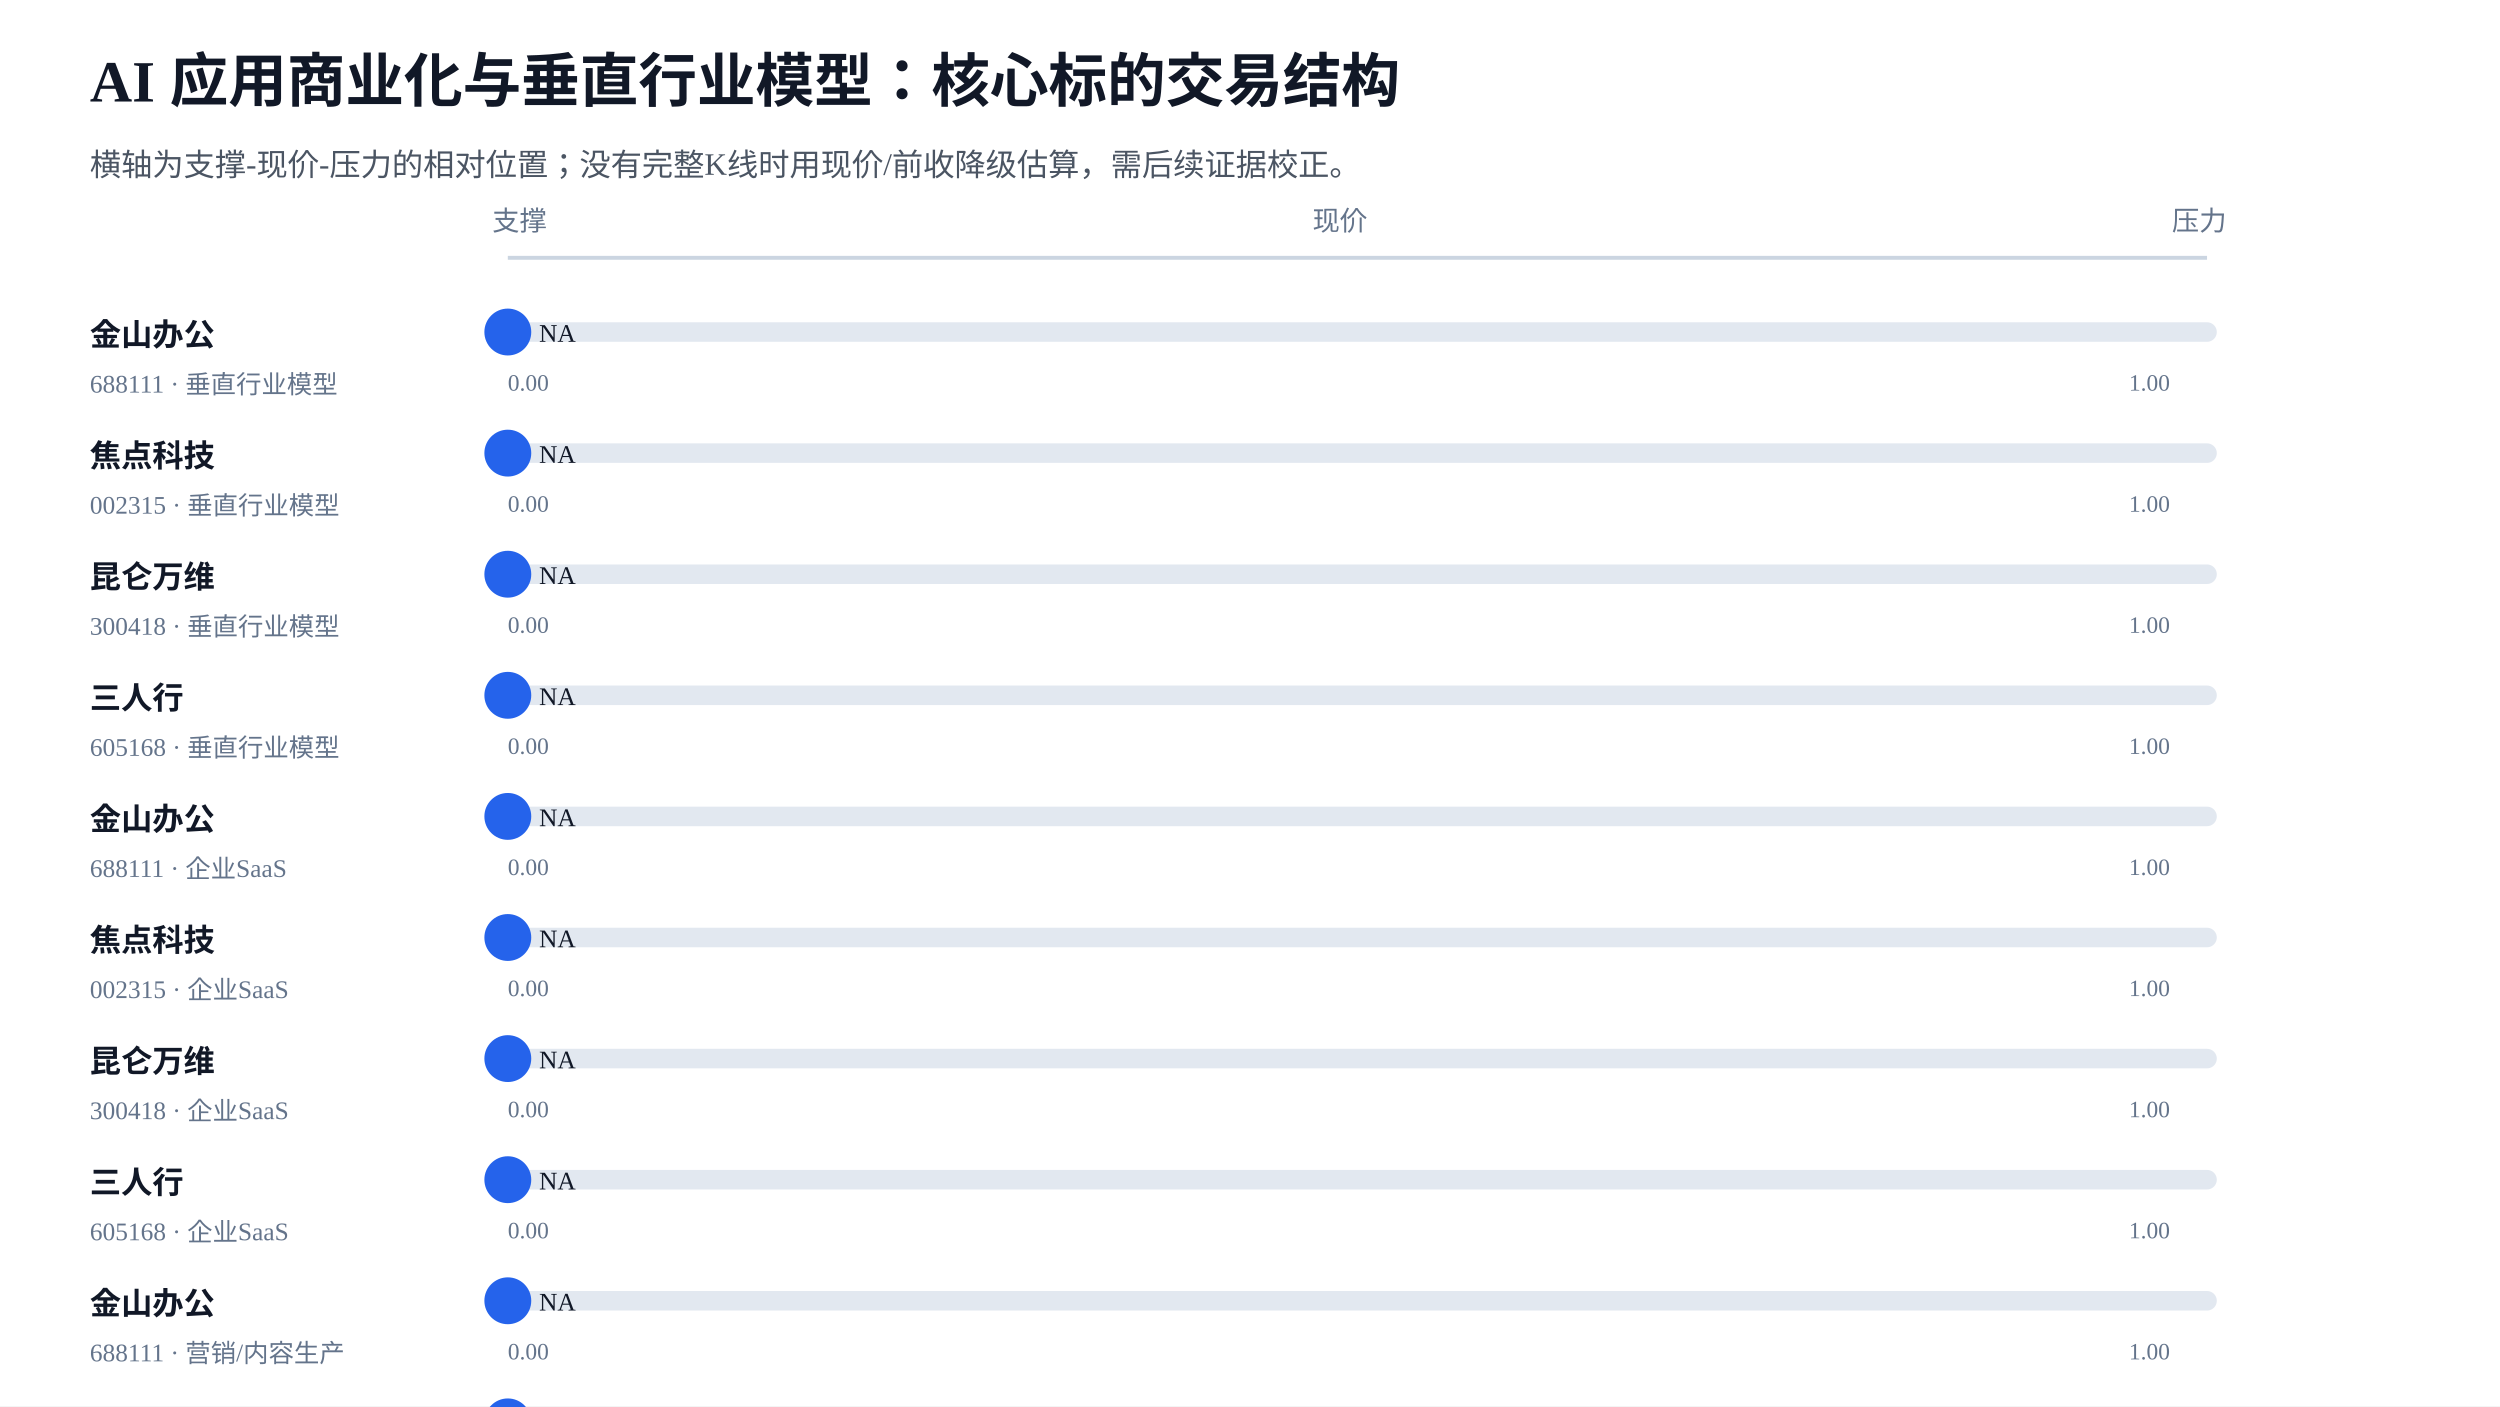
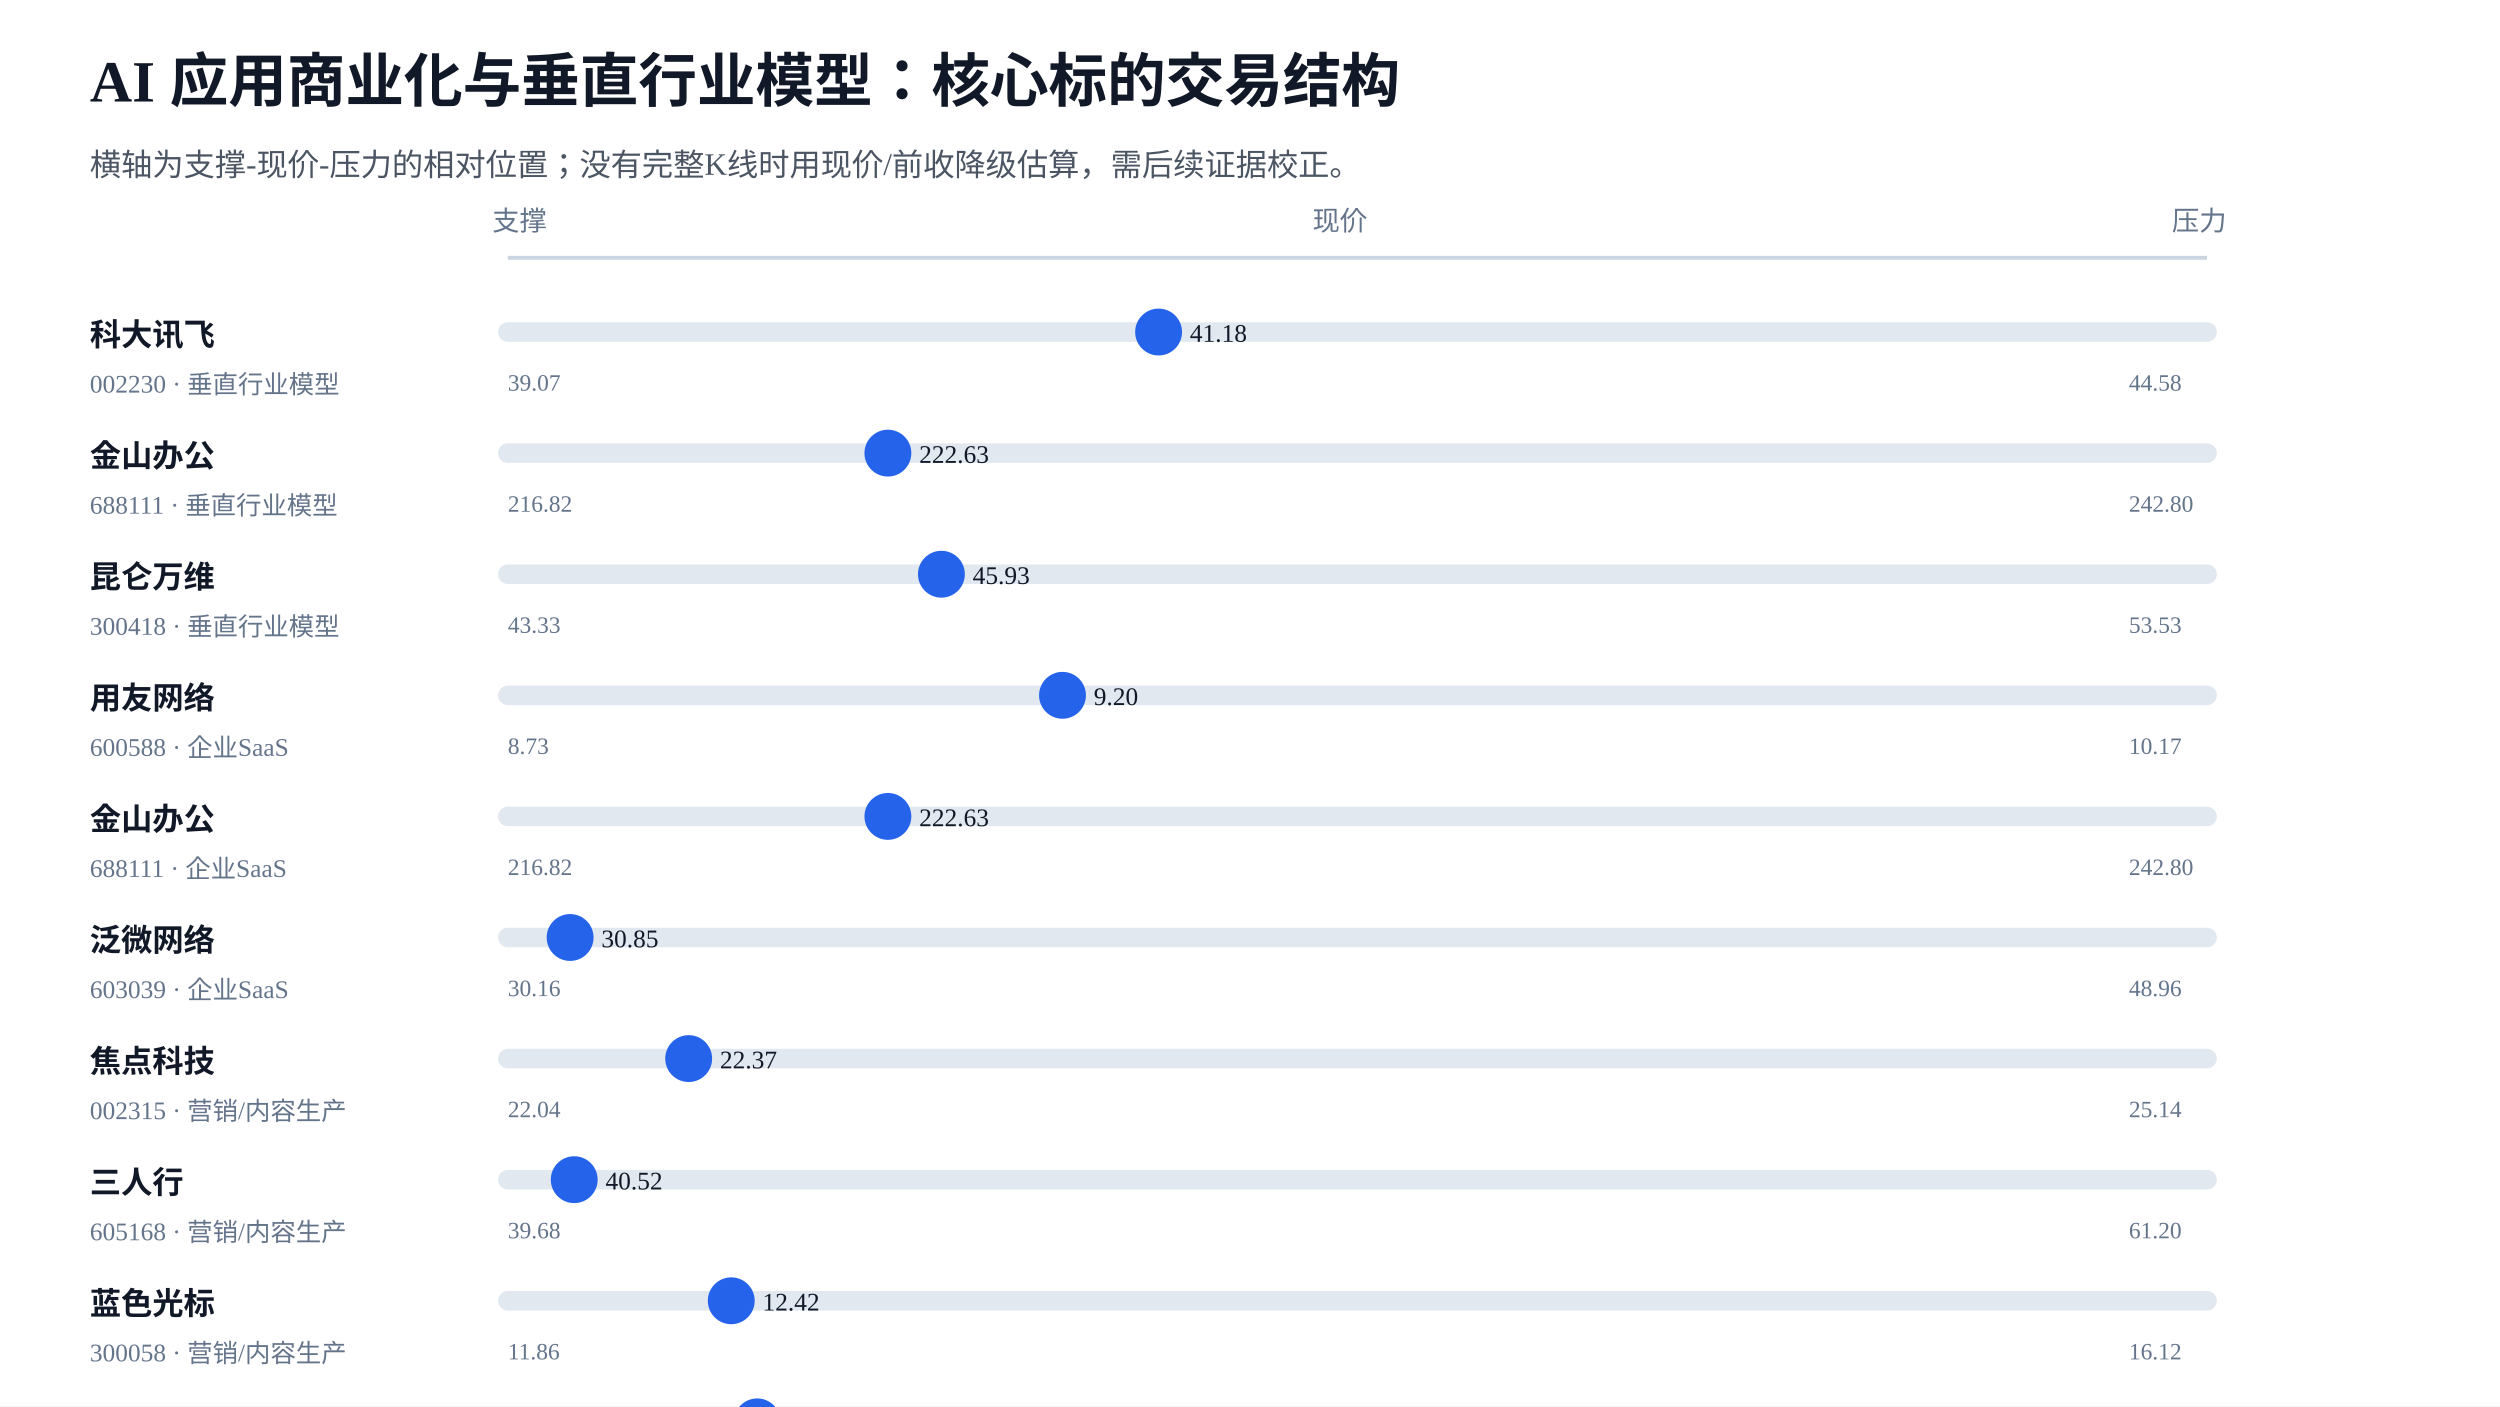
<svg xmlns="http://www.w3.org/2000/svg" width="1280" height="720" viewBox="0 0 1280 720">
  <rect width="100%" height="100%" fill="#ffffff" />
  <text x="46" y="52" font-size="30" font-weight="800" fill="#111827">AI 应用商业化与垂直行业模型：核心标的交易结构</text>
  <text x="46" y="90" font-size="16" fill="#4b5563">横轴为支撑-现价-压力的相对位置；没有完整K线时用现价/前收降级估算，需后续证据校正。</text>
  <line x1="260" y1="132" x2="1130" y2="132" stroke="#cbd5e1" stroke-width="2" />
  <text x="252" y="118" font-size="14" fill="#64748b">支撑</text>
  <text x="672" y="118" font-size="14" fill="#64748b">现价</text>
  <text x="1112" y="118" font-size="14" fill="#64748b">压力</text>
-   <text x="46" y="177" font-size="16" font-weight="700" fill="#111827">金山办公</text>
-   <text x="46" y="201" font-size="13" fill="#64748b">688111 · 垂直行业模型</text>
+   <text x="46" y="177" font-size="16" font-weight="700" fill="#111827">科大讯飞</text>
+   <text x="46" y="201" font-size="13" fill="#64748b">002230 · 垂直行业模型</text>
  <line x1="260" y1="170" x2="1130" y2="170" stroke="#e2e8f0" stroke-width="10" stroke-linecap="round" />
-   <circle cx="260.0" cy="170" r="12" fill="#2563eb" />
-   <text x="260" y="200" font-size="12" fill="#64748b">0.00</text>
-   <text x="276.0" y="175" font-size="13" fill="#111827">NA</text>
-   <text x="1090" y="200" font-size="12" fill="#64748b">1.00</text>
-   <text x="46" y="239" font-size="16" font-weight="700" fill="#111827">焦点科技</text>
-   <text x="46" y="263" font-size="13" fill="#64748b">002315 · 垂直行业模型</text>
+   <circle cx="593.2" cy="170" r="12" fill="#2563eb" />
+   <text x="260" y="200" font-size="12" fill="#64748b">39.07</text>
+   <text x="609.2" y="175" font-size="13" fill="#111827">41.18</text>
+   <text x="1090" y="200" font-size="12" fill="#64748b">44.58</text>
+   <text x="46" y="239" font-size="16" font-weight="700" fill="#111827">金山办公</text>
+   <text x="46" y="263" font-size="13" fill="#64748b">688111 · 垂直行业模型</text>
  <line x1="260" y1="232" x2="1130" y2="232" stroke="#e2e8f0" stroke-width="10" stroke-linecap="round" />
-   <circle cx="260.0" cy="232" r="12" fill="#2563eb" />
-   <text x="260" y="262" font-size="12" fill="#64748b">0.00</text>
-   <text x="276.0" y="237" font-size="13" fill="#111827">NA</text>
-   <text x="1090" y="262" font-size="12" fill="#64748b">1.00</text>
+   <circle cx="454.6" cy="232" r="12" fill="#2563eb" />
+   <text x="260" y="262" font-size="12" fill="#64748b">216.82</text>
+   <text x="470.6" y="237" font-size="13" fill="#111827">222.63</text>
+   <text x="1090" y="262" font-size="12" fill="#64748b">242.80</text>
  <text x="46" y="301" font-size="16" font-weight="700" fill="#111827">昆仑万维</text>
  <text x="46" y="325" font-size="13" fill="#64748b">300418 · 垂直行业模型</text>
  <line x1="260" y1="294" x2="1130" y2="294" stroke="#e2e8f0" stroke-width="10" stroke-linecap="round" />
-   <circle cx="260.0" cy="294" r="12" fill="#2563eb" />
-   <text x="260" y="324" font-size="12" fill="#64748b">0.00</text>
-   <text x="276.0" y="299" font-size="13" fill="#111827">NA</text>
-   <text x="1090" y="324" font-size="12" fill="#64748b">1.00</text>
-   <text x="46" y="363" font-size="16" font-weight="700" fill="#111827">三人行</text>
-   <text x="46" y="387" font-size="13" fill="#64748b">605168 · 垂直行业模型</text>
+   <circle cx="482.0" cy="294" r="12" fill="#2563eb" />
+   <text x="260" y="324" font-size="12" fill="#64748b">43.33</text>
+   <text x="498.0" y="299" font-size="13" fill="#111827">45.93</text>
+   <text x="1090" y="324" font-size="12" fill="#64748b">53.53</text>
+   <text x="46" y="363" font-size="16" font-weight="700" fill="#111827">用友网络</text>
+   <text x="46" y="387" font-size="13" fill="#64748b">600588 · 企业SaaS</text>
  <line x1="260" y1="356" x2="1130" y2="356" stroke="#e2e8f0" stroke-width="10" stroke-linecap="round" />
-   <circle cx="260.0" cy="356" r="12" fill="#2563eb" />
-   <text x="260" y="386" font-size="12" fill="#64748b">0.00</text>
-   <text x="276.0" y="361" font-size="13" fill="#111827">NA</text>
-   <text x="1090" y="386" font-size="12" fill="#64748b">1.00</text>
+   <circle cx="544.0" cy="356" r="12" fill="#2563eb" />
+   <text x="260" y="386" font-size="12" fill="#64748b">8.73</text>
+   <text x="560.0" y="361" font-size="13" fill="#111827">9.20</text>
+   <text x="1090" y="386" font-size="12" fill="#64748b">10.17</text>
  <text x="46" y="425" font-size="16" font-weight="700" fill="#111827">金山办公</text>
  <text x="46" y="449" font-size="13" fill="#64748b">688111 · 企业SaaS</text>
  <line x1="260" y1="418" x2="1130" y2="418" stroke="#e2e8f0" stroke-width="10" stroke-linecap="round" />
-   <circle cx="260.0" cy="418" r="12" fill="#2563eb" />
-   <text x="260" y="448" font-size="12" fill="#64748b">0.00</text>
-   <text x="276.0" y="423" font-size="13" fill="#111827">NA</text>
-   <text x="1090" y="448" font-size="12" fill="#64748b">1.00</text>
-   <text x="46" y="487" font-size="16" font-weight="700" fill="#111827">焦点科技</text>
-   <text x="46" y="511" font-size="13" fill="#64748b">002315 · 企业SaaS</text>
+   <circle cx="454.6" cy="418" r="12" fill="#2563eb" />
+   <text x="260" y="448" font-size="12" fill="#64748b">216.82</text>
+   <text x="470.6" y="423" font-size="13" fill="#111827">222.63</text>
+   <text x="1090" y="448" font-size="12" fill="#64748b">242.80</text>
+   <text x="46" y="487" font-size="16" font-weight="700" fill="#111827">泛微网络</text>
+   <text x="46" y="511" font-size="13" fill="#64748b">603039 · 企业SaaS</text>
  <line x1="260" y1="480" x2="1130" y2="480" stroke="#e2e8f0" stroke-width="10" stroke-linecap="round" />
-   <circle cx="260.0" cy="480" r="12" fill="#2563eb" />
-   <text x="260" y="510" font-size="12" fill="#64748b">0.00</text>
-   <text x="276.0" y="485" font-size="13" fill="#111827">NA</text>
-   <text x="1090" y="510" font-size="12" fill="#64748b">1.00</text>
-   <text x="46" y="549" font-size="16" font-weight="700" fill="#111827">昆仑万维</text>
-   <text x="46" y="573" font-size="13" fill="#64748b">300418 · 企业SaaS</text>
+   <circle cx="291.9" cy="480" r="12" fill="#2563eb" />
+   <text x="260" y="510" font-size="12" fill="#64748b">30.16</text>
+   <text x="307.9" y="485" font-size="13" fill="#111827">30.85</text>
+   <text x="1090" y="510" font-size="12" fill="#64748b">48.96</text>
+   <text x="46" y="549" font-size="16" font-weight="700" fill="#111827">焦点科技</text>
+   <text x="46" y="573" font-size="13" fill="#64748b">002315 · 营销/内容生产</text>
  <line x1="260" y1="542" x2="1130" y2="542" stroke="#e2e8f0" stroke-width="10" stroke-linecap="round" />
-   <circle cx="260.0" cy="542" r="12" fill="#2563eb" />
-   <text x="260" y="572" font-size="12" fill="#64748b">0.00</text>
-   <text x="276.0" y="547" font-size="13" fill="#111827">NA</text>
-   <text x="1090" y="572" font-size="12" fill="#64748b">1.00</text>
+   <circle cx="352.6" cy="542" r="12" fill="#2563eb" />
+   <text x="260" y="572" font-size="12" fill="#64748b">22.04</text>
+   <text x="368.6" y="547" font-size="13" fill="#111827">22.37</text>
+   <text x="1090" y="572" font-size="12" fill="#64748b">25.14</text>
  <text x="46" y="611" font-size="16" font-weight="700" fill="#111827">三人行</text>
-   <text x="46" y="635" font-size="13" fill="#64748b">605168 · 企业SaaS</text>
+   <text x="46" y="635" font-size="13" fill="#64748b">605168 · 营销/内容生产</text>
  <line x1="260" y1="604" x2="1130" y2="604" stroke="#e2e8f0" stroke-width="10" stroke-linecap="round" />
-   <circle cx="260.0" cy="604" r="12" fill="#2563eb" />
-   <text x="260" y="634" font-size="12" fill="#64748b">0.00</text>
-   <text x="276.0" y="609" font-size="13" fill="#111827">NA</text>
-   <text x="1090" y="634" font-size="12" fill="#64748b">1.00</text>
-   <text x="46" y="673" font-size="16" font-weight="700" fill="#111827">金山办公</text>
-   <text x="46" y="697" font-size="13" fill="#64748b">688111 · 营销/内容生产</text>
+   <circle cx="294.0" cy="604" r="12" fill="#2563eb" />
+   <text x="260" y="634" font-size="12" fill="#64748b">39.68</text>
+   <text x="310.0" y="609" font-size="13" fill="#111827">40.52</text>
+   <text x="1090" y="634" font-size="12" fill="#64748b">61.20</text>
+   <text x="46" y="673" font-size="16" font-weight="700" fill="#111827">蓝色光标</text>
+   <text x="46" y="697" font-size="13" fill="#64748b">300058 · 营销/内容生产</text>
  <line x1="260" y1="666" x2="1130" y2="666" stroke="#e2e8f0" stroke-width="10" stroke-linecap="round" />
-   <circle cx="260.0" cy="666" r="12" fill="#2563eb" />
-   <text x="260" y="696" font-size="12" fill="#64748b">0.00</text>
-   <text x="276.0" y="671" font-size="13" fill="#111827">NA</text>
-   <text x="1090" y="696" font-size="12" fill="#64748b">1.00</text>
-   <text x="46" y="735" font-size="16" font-weight="700" fill="#111827">焦点科技</text>
-   <text x="46" y="759" font-size="13" fill="#64748b">002315 · 营销/内容生产</text>
+   <circle cx="374.4" cy="666" r="12" fill="#2563eb" />
+   <text x="260" y="696" font-size="12" fill="#64748b">11.86</text>
+   <text x="390.4" y="671" font-size="13" fill="#111827">12.42</text>
+   <text x="1090" y="696" font-size="12" fill="#64748b">16.12</text>
+   <text x="46" y="735" font-size="16" font-weight="700" fill="#111827">值得买</text>
+   <text x="46" y="759" font-size="13" fill="#64748b">300785 · ROI/留存</text>
  <line x1="260" y1="728" x2="1130" y2="728" stroke="#e2e8f0" stroke-width="10" stroke-linecap="round" />
-   <circle cx="260.0" cy="728" r="12" fill="#2563eb" />
-   <text x="260" y="758" font-size="12" fill="#64748b">0.00</text>
-   <text x="276.0" y="733" font-size="13" fill="#111827">NA</text>
-   <text x="1090" y="758" font-size="12" fill="#64748b">1.00</text>
-   <text x="46" y="797" font-size="16" font-weight="700" fill="#111827">昆仑万维</text>
-   <text x="46" y="821" font-size="13" fill="#64748b">300418 · 营销/内容生产</text>
+   <circle cx="387.7" cy="728" r="12" fill="#2563eb" />
+   <text x="260" y="758" font-size="12" fill="#64748b">32.45</text>
+   <text x="403.7" y="733" font-size="13" fill="#111827">33.83</text>
+   <text x="1090" y="758" font-size="12" fill="#64748b">41.85</text>
+   <text x="46" y="797" font-size="16" font-weight="700" fill="#111827">天下秀</text>
+   <text x="46" y="821" font-size="13" fill="#64748b">600556 · ROI/留存</text>
  <line x1="260" y1="790" x2="1130" y2="790" stroke="#e2e8f0" stroke-width="10" stroke-linecap="round" />
-   <circle cx="260.0" cy="790" r="12" fill="#2563eb" />
-   <text x="260" y="820" font-size="12" fill="#64748b">0.00</text>
-   <text x="276.0" y="795" font-size="13" fill="#111827">NA</text>
-   <text x="1090" y="820" font-size="12" fill="#64748b">1.00</text>
-   <text x="46" y="859" font-size="16" font-weight="700" fill="#111827">三人行</text>
-   <text x="46" y="883" font-size="13" fill="#64748b">605168 · 营销/内容生产</text>
+   <circle cx="318.7" cy="790" r="12" fill="#2563eb" />
+   <text x="260" y="820" font-size="12" fill="#64748b">4.18</text>
+   <text x="334.7" y="795" font-size="13" fill="#111827">4.24</text>
+   <text x="1090" y="820" font-size="12" fill="#64748b">5.07</text>
+   <text x="46" y="859" font-size="16" font-weight="700" fill="#111827">遥望科技</text>
+   <text x="46" y="883" font-size="13" fill="#64748b">002291 · ROI/留存</text>
  <line x1="260" y1="852" x2="1130" y2="852" stroke="#e2e8f0" stroke-width="10" stroke-linecap="round" />
-   <circle cx="260.0" cy="852" r="12" fill="#2563eb" />
-   <text x="260" y="882" font-size="12" fill="#64748b">0.00</text>
-   <text x="276.0" y="857" font-size="13" fill="#111827">NA</text>
-   <text x="1090" y="882" font-size="12" fill="#64748b">1.00</text>
+   <circle cx="325.0" cy="852" r="12" fill="#2563eb" />
+   <text x="260" y="882" font-size="12" fill="#64748b">4.62</text>
+   <text x="341.0" y="857" font-size="13" fill="#111827">4.70</text>
+   <text x="1090" y="882" font-size="12" fill="#64748b">5.69</text>
</svg>
